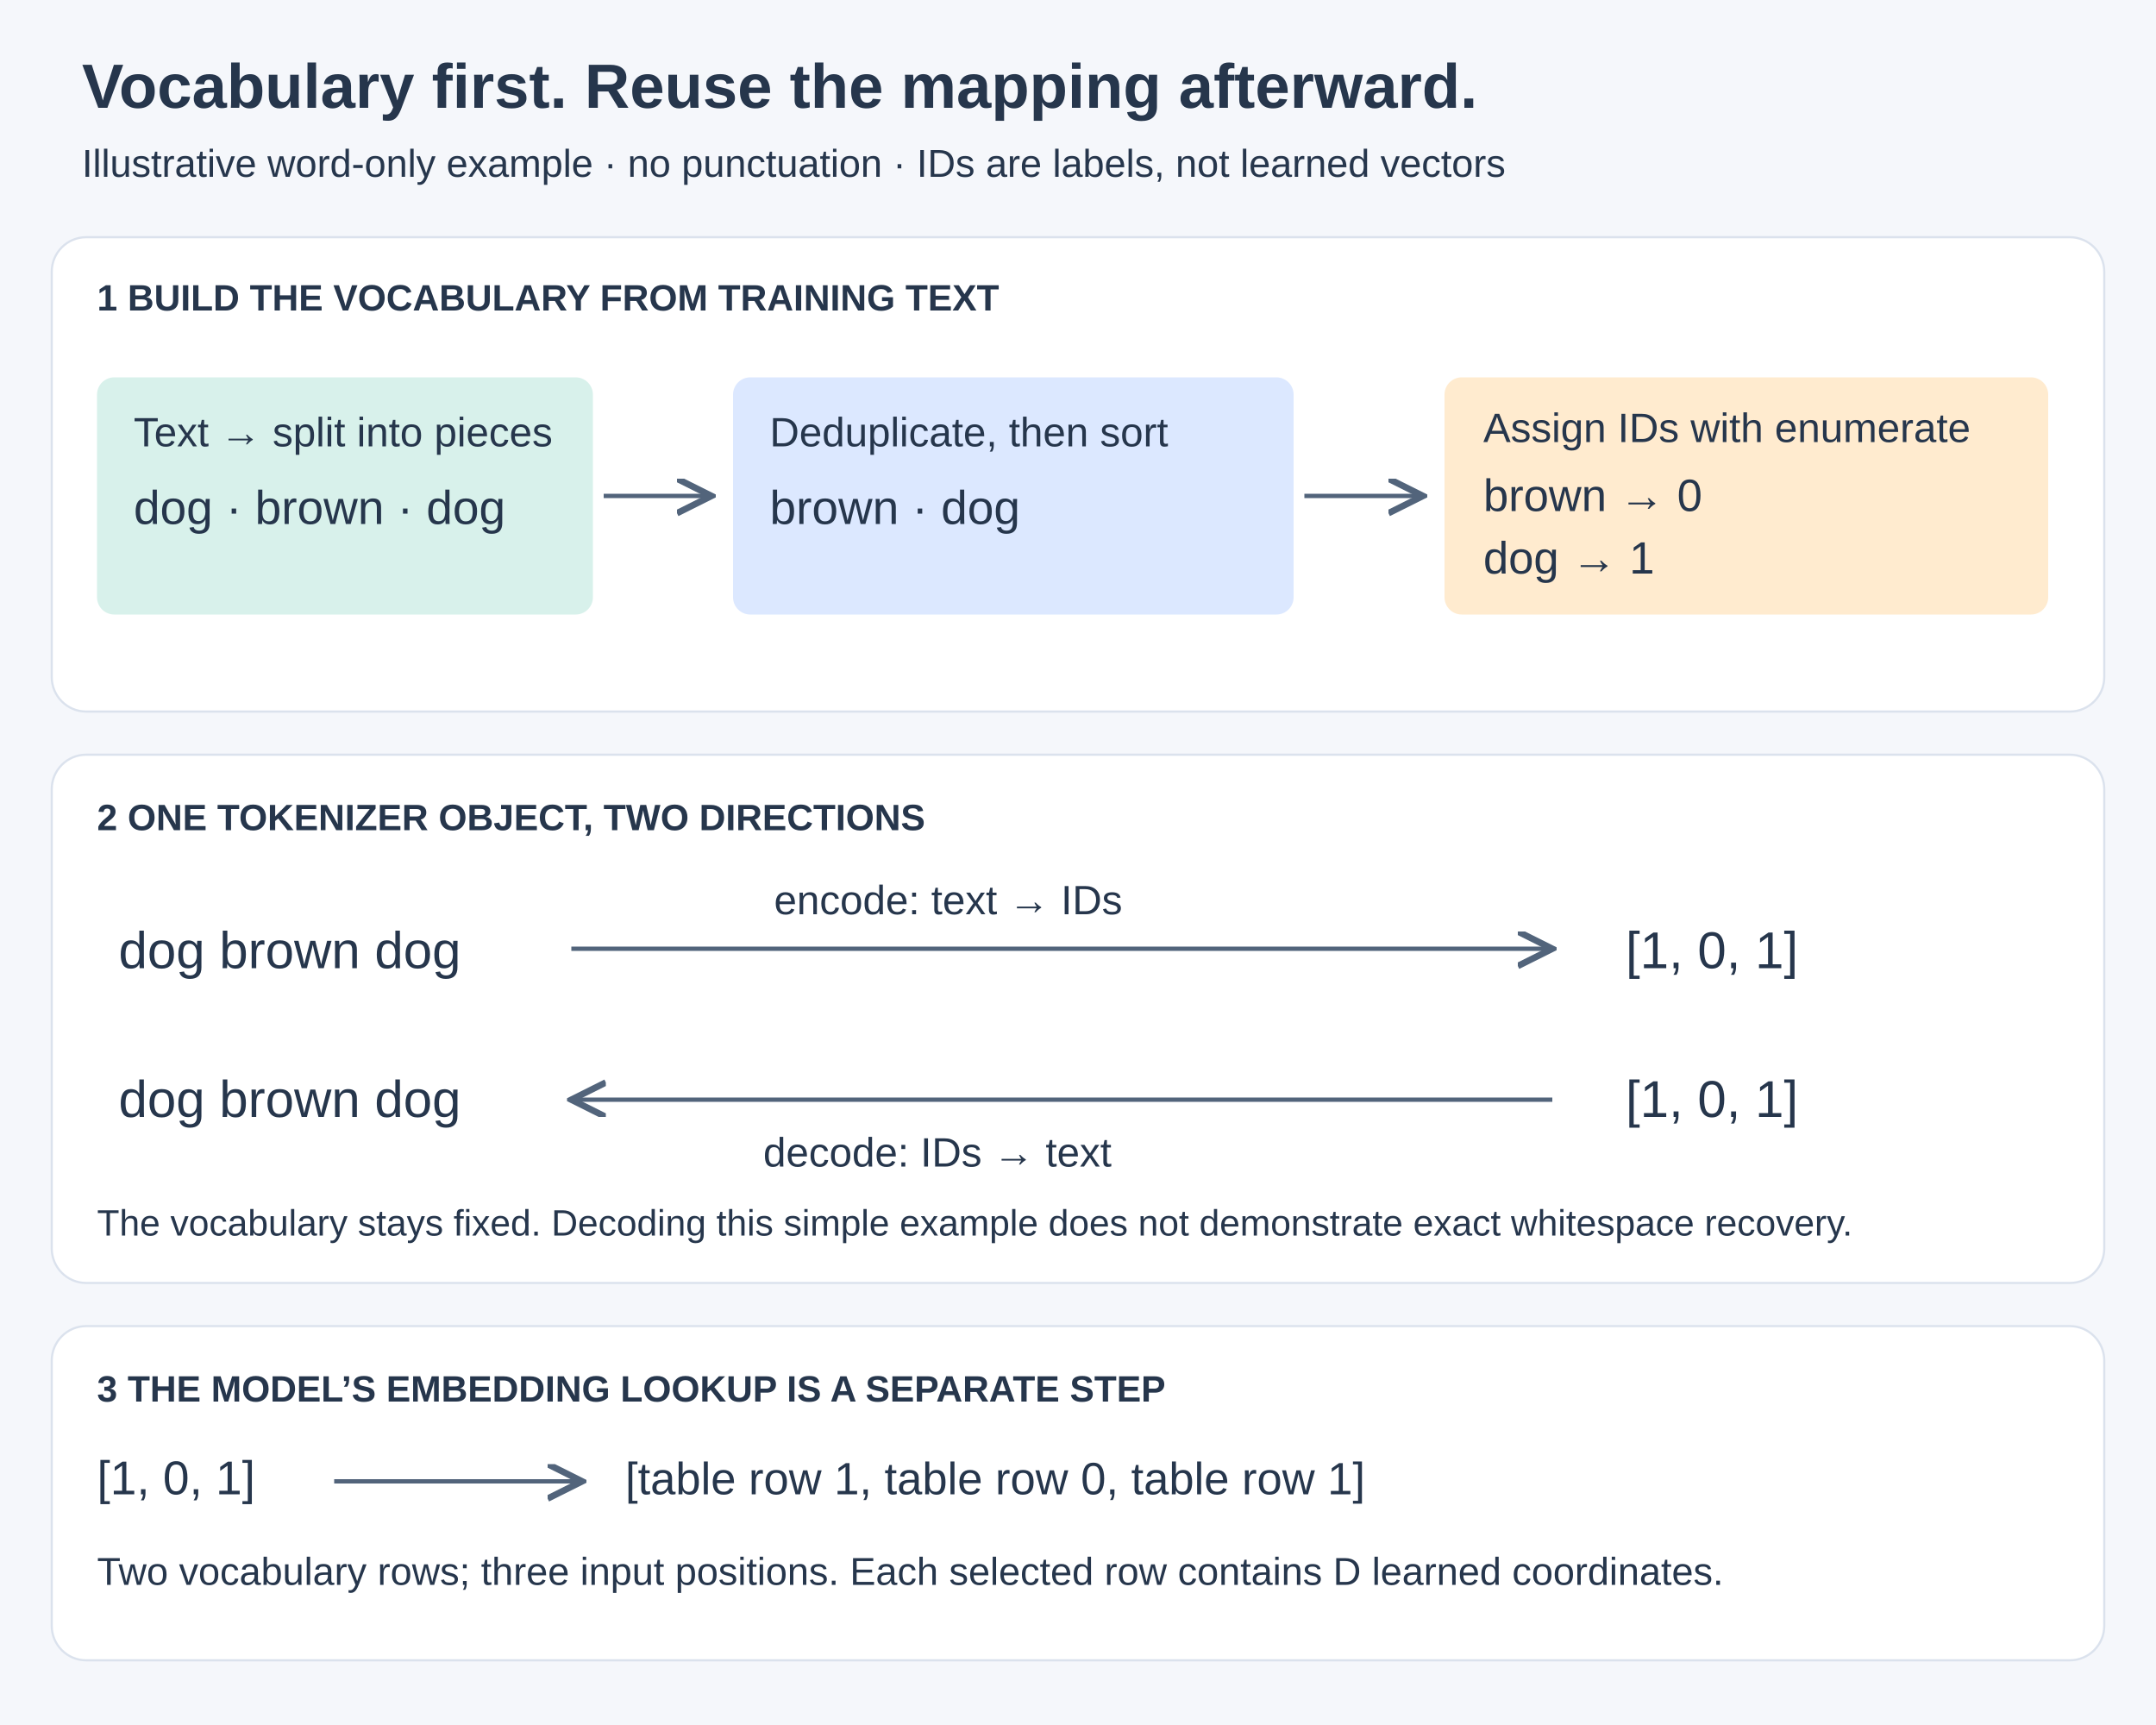
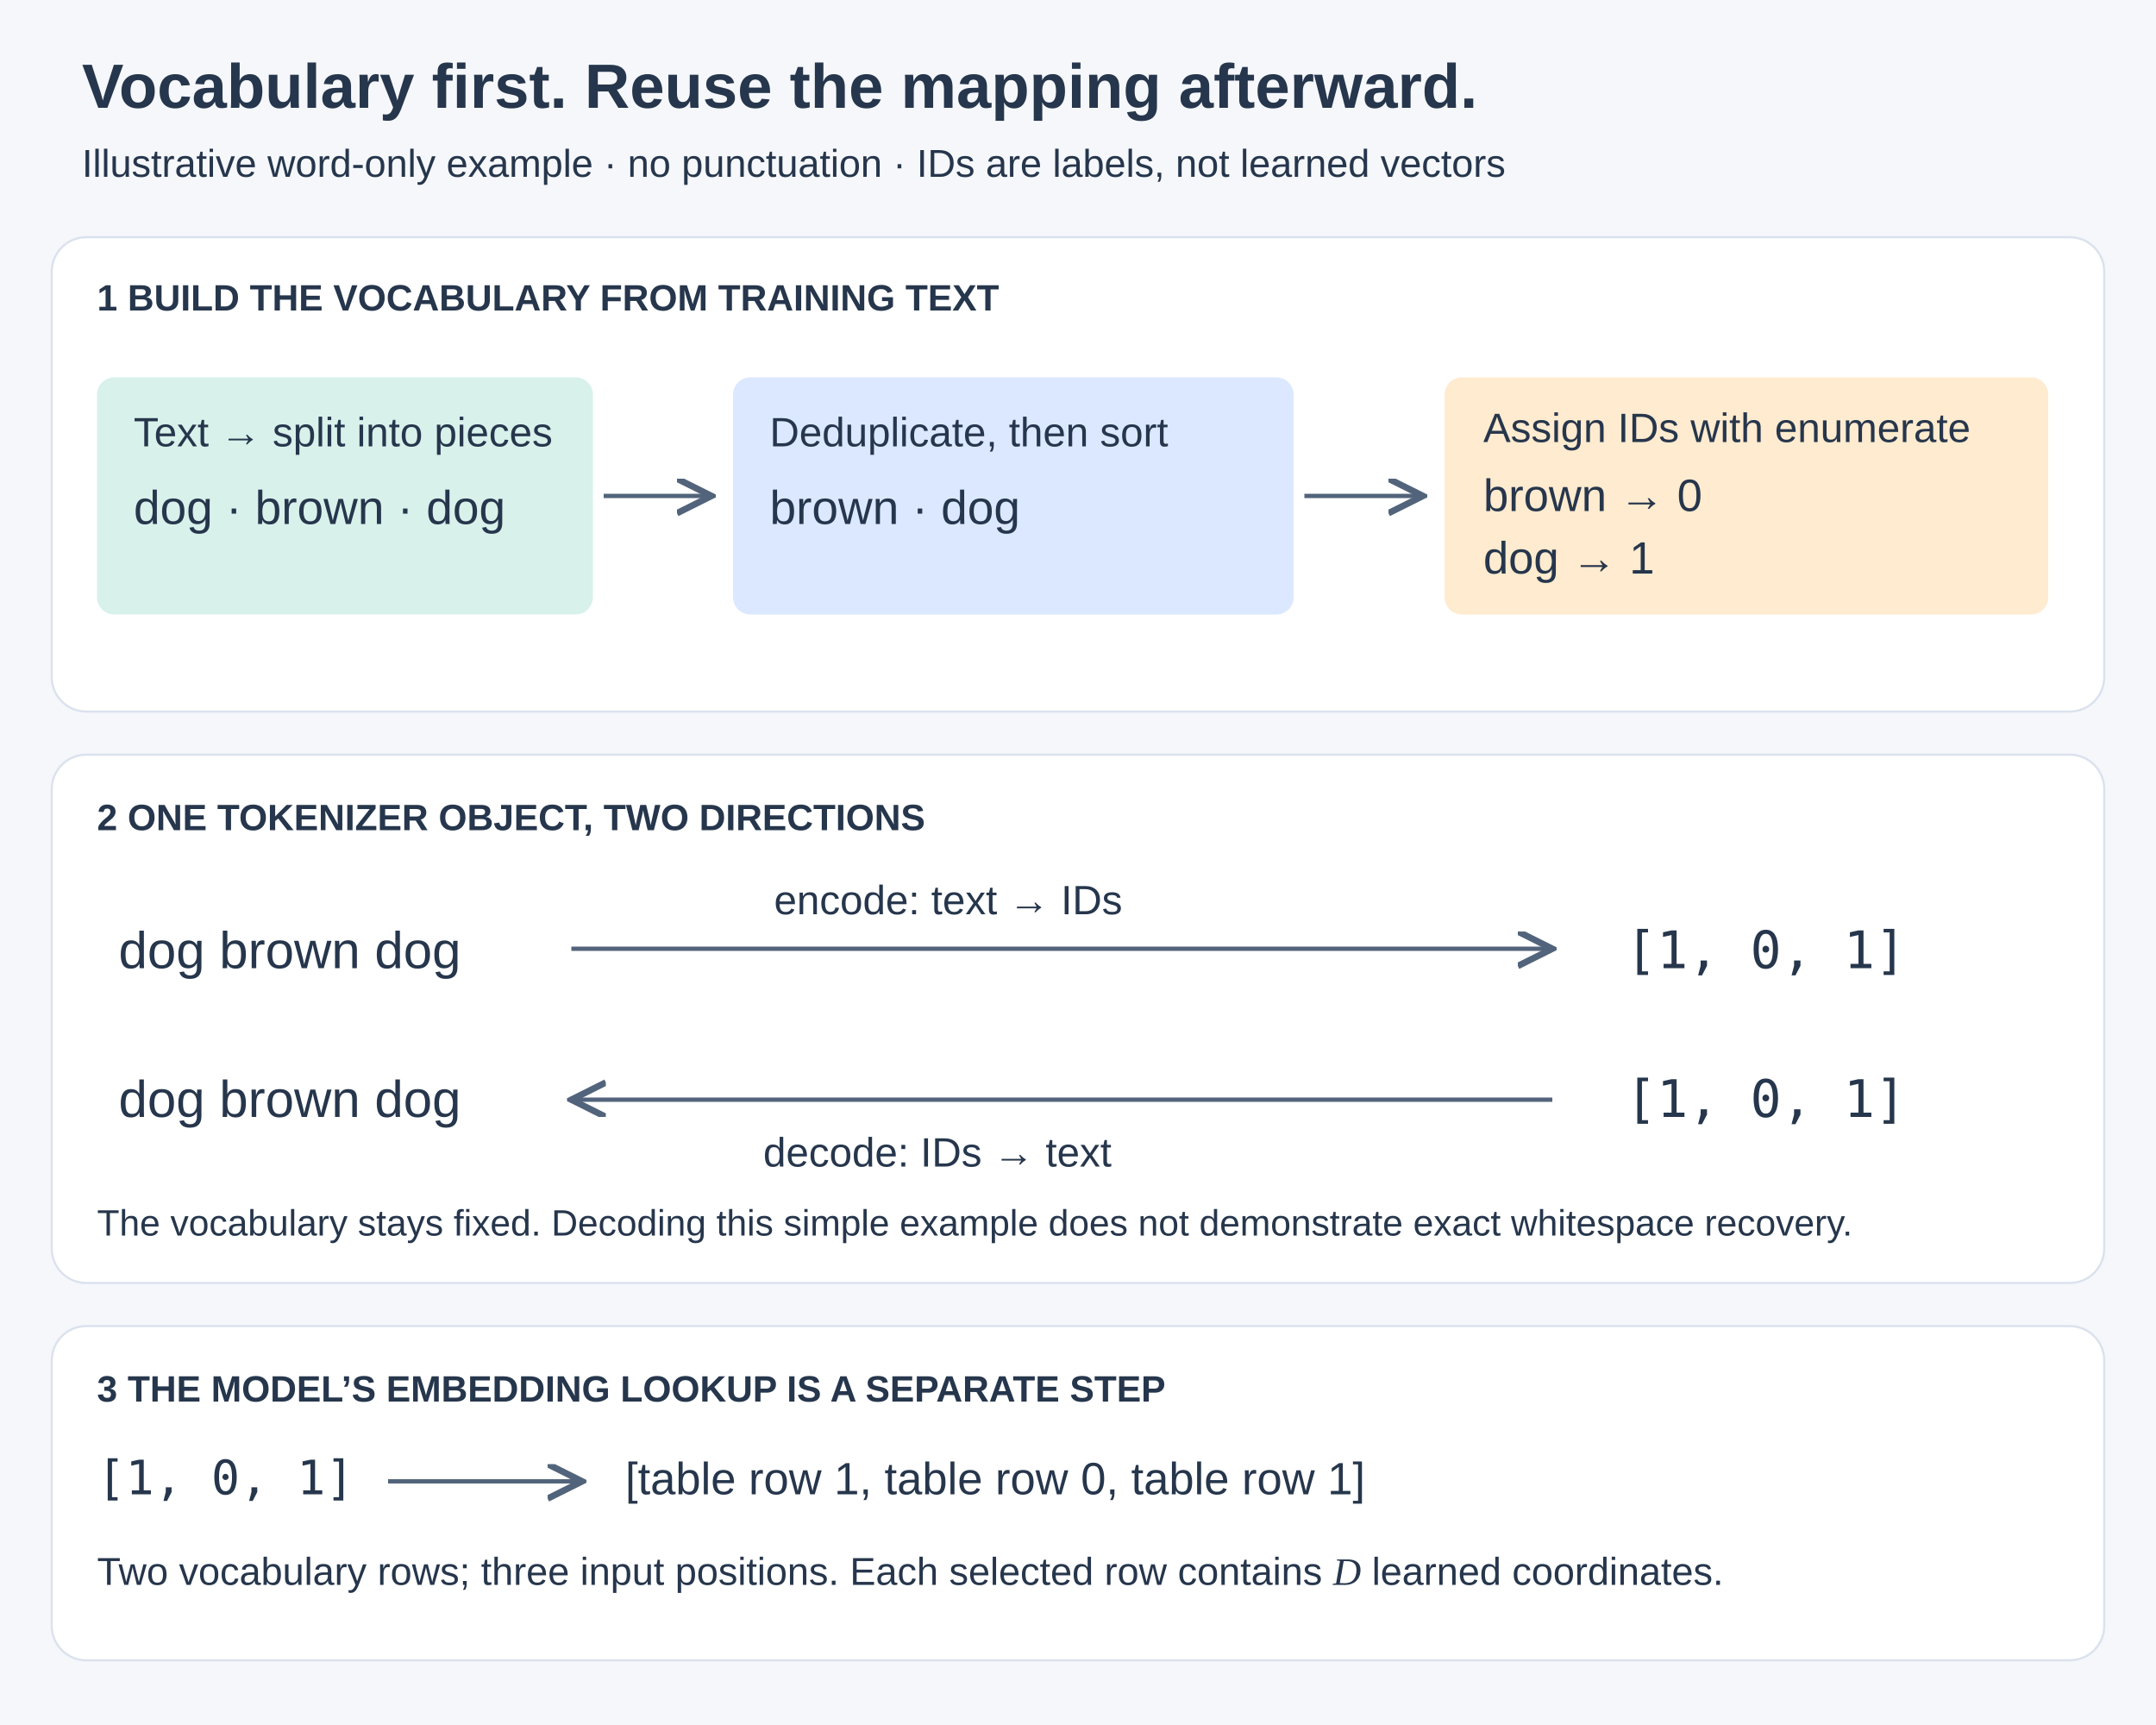
<svg xmlns="http://www.w3.org/2000/svg" width="1000" height="800" viewBox="0 0 1000 800" role="img" aria-labelledby="title desc">
+   <style>
+ /* Math variables are italic; numerals, operators, and prose stay upright.
+    Local font fallbacks only. Literal Python and tensor shapes use monospace. */
+ .math { font-family: "STIX Two Math", "Cambria Math", "Times New Roman", serif; font-style: italic; font-weight: normal; }
+ .math-upright { font-family: "STIX Two Math", "Cambria Math", "Times New Roman", serif; font-style: normal; font-weight: normal; }
+ .code { font-family: "DejaVu Sans Mono", Consolas, monospace; font-style: normal; font-weight: normal; }
+ </style>
  <defs>
    <marker id="arrow" markerWidth="9" markerHeight="9" refX="8" refY="4" orient="auto">
      <path d="M0,0 L8,4 L0,8" fill="none" stroke="#52647b" stroke-width="1.5" />
    </marker>
  </defs>
  <rect width="1000" height="800" fill="#f5f7fb" />
  <g font-family="Arial, Helvetica, sans-serif" fill="#26364c">
    <text x="38" y="50" font-size="29" font-weight="700">Vocabulary first. Reuse the mapping afterward.</text>
    <text x="38" y="82" font-size="18">Illustrative word-only example · no punctuation · IDs are labels, not learned vectors</text>
    <rect x="24" y="110" width="952" height="220" rx="16" fill="white" stroke="#dbe2ed" />
    <text x="45" y="144" font-size="17" font-weight="700">1  BUILD THE VOCABULARY FROM TRAINING TEXT</text>
    <rect x="45" y="175" width="230" height="110" rx="8" fill="#d8f1eb" />
    <text x="62" y="207" font-size="19">Text → split into pieces</text>
    <text x="62" y="243" font-size="22">dog · brown · dog</text>
    <path d="M280,230 H330" stroke="#52647b" fill="none" stroke-width="2" marker-end="url(#arrow)" />
    <rect x="340" y="175" width="260" height="110" rx="8" fill="#dce8ff" />
    <text x="357" y="207" font-size="19">Deduplicate, then sort</text>
    <text x="357" y="243" font-size="22">brown · dog</text>
    <path d="M605,230 H660" stroke="#52647b" fill="none" stroke-width="2" marker-end="url(#arrow)" />
    <rect x="670" y="175" width="280" height="110" rx="8" fill="#ffebcf" />
    <text x="688" y="205" font-size="19">Assign IDs with enumerate</text>
    <text x="688" y="237" font-size="21">brown → 0</text>
    <text x="688" y="266" font-size="21">dog → 1</text>
    <rect x="24" y="350" width="952" height="245" rx="16" fill="white" stroke="#dbe2ed" />
    <text x="45" y="385" font-size="17" font-weight="700">2  ONE TOKENIZER OBJECT, TWO DIRECTIONS</text>
    <text x="55" y="449" font-size="24">dog brown dog</text>
-     <text x="754" y="449" font-size="24">[1, 0, 1]</text>
+     <text x="754" y="449" font-size="24">
+       <tspan class="code" xml:space="preserve">[1, 0, 1]</tspan>
+     </text>
    <path d="M265,440 H720" stroke="#52647b" fill="none" stroke-width="2" marker-end="url(#arrow)" />
    <text x="359" y="424" font-size="19">encode: text → IDs</text>
    <path d="M720,510 H265" stroke="#52647b" fill="none" stroke-width="2" marker-end="url(#arrow)" />
    <text x="354" y="541" font-size="19">decode: IDs → text</text>
    <text x="55" y="518" font-size="24">dog brown dog</text>
-     <text x="754" y="518" font-size="24">[1, 0, 1]</text>
+     <text x="754" y="518" font-size="24">
+       <tspan class="code" xml:space="preserve">[1, 0, 1]</tspan>
+     </text>
    <text x="45" y="573" font-size="17">The vocabulary stays fixed. Decoding this simple example does not demonstrate exact whitespace recovery.</text>
    <rect x="24" y="615" width="952" height="155" rx="16" fill="white" stroke="#dbe2ed" />
    <text x="45" y="650" font-size="17" font-weight="700">3  THE MODEL’S EMBEDDING LOOKUP IS A SEPARATE STEP</text>
-     <text x="45" y="693" font-size="22">[1, 0, 1]</text>
-     <path d="M155,687 H270" stroke="#52647b" fill="none" stroke-width="2" marker-end="url(#arrow)" />
+     <text x="45" y="693" font-size="22">
+       <tspan class="code" xml:space="preserve">[1, 0, 1]</tspan>
+     </text>
+     <path d="M180,687 H270" stroke="#52647b" fill="none" stroke-width="2" marker-end="url(#arrow)" />
    <text x="290" y="693" font-size="21">[table row 1, table row 0, table row 1]</text>
-     <text x="45" y="735" font-size="18">Two vocabulary rows; three input positions. Each selected row contains D learned coordinates.</text>
+     <text x="45" y="735" font-size="18">Two vocabulary rows; three input positions. Each selected row contains <tspan class="math">D</tspan> learned coordinates.</text>
  </g>
</svg>
